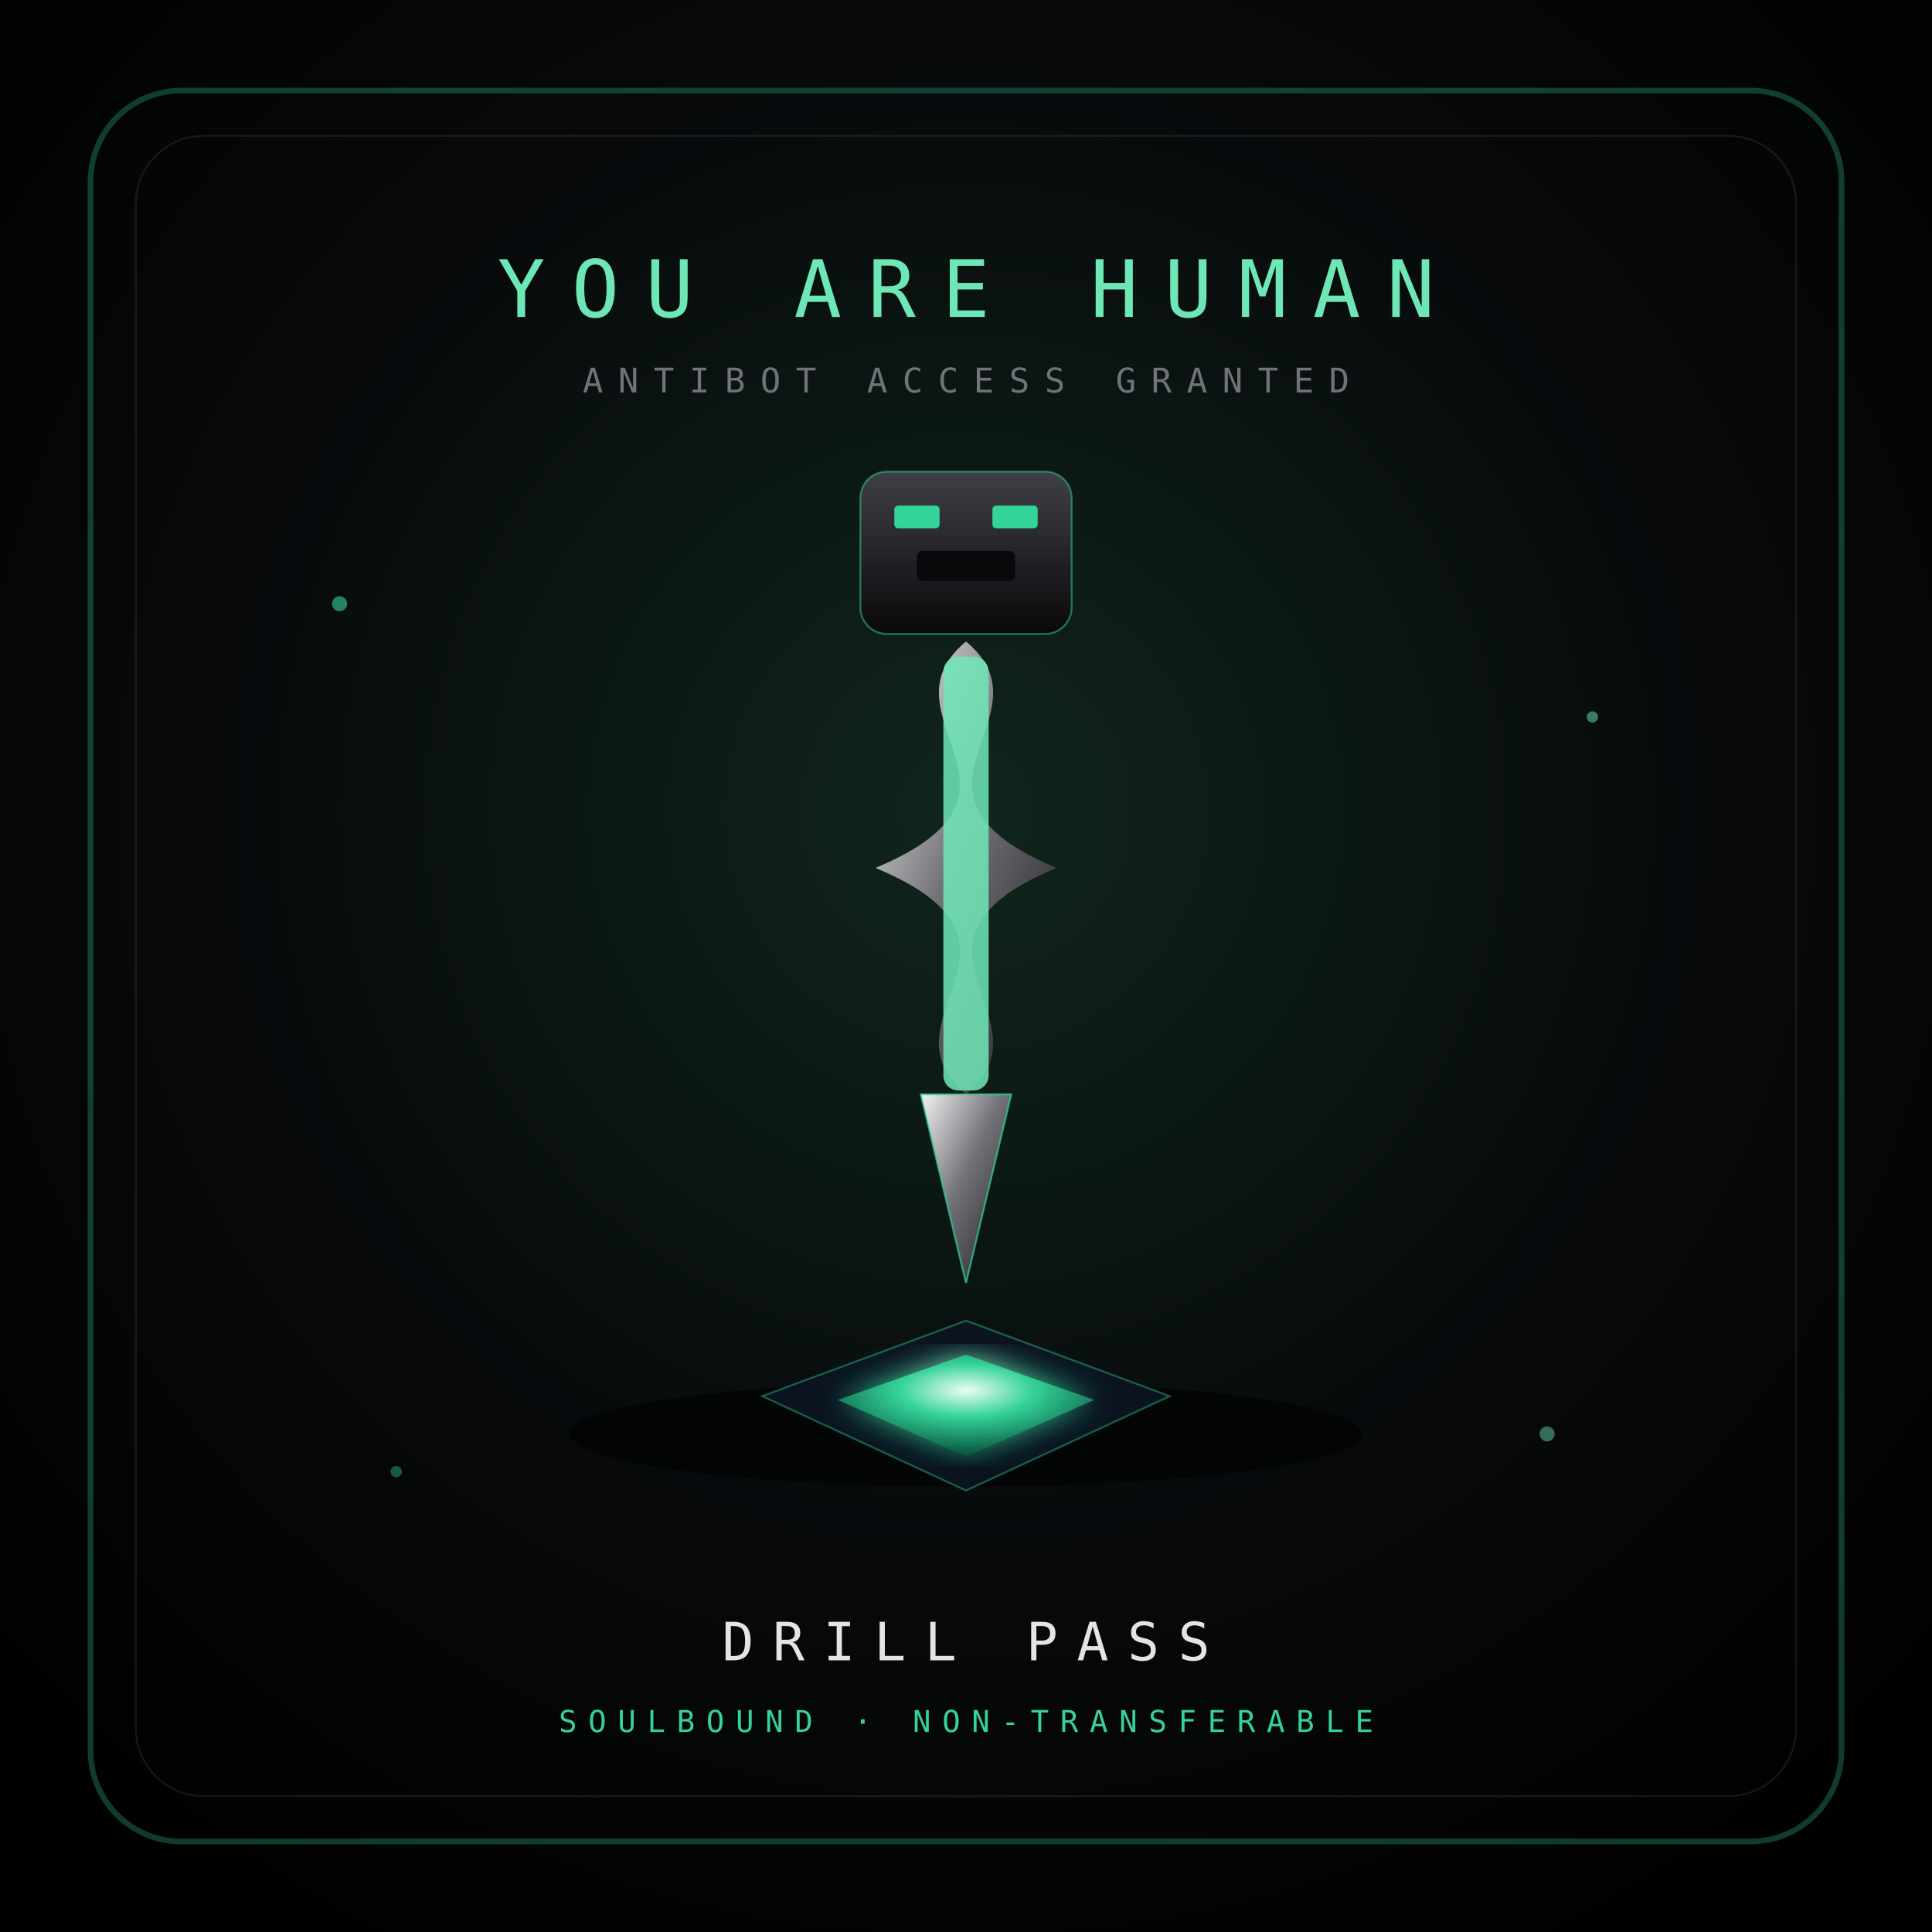
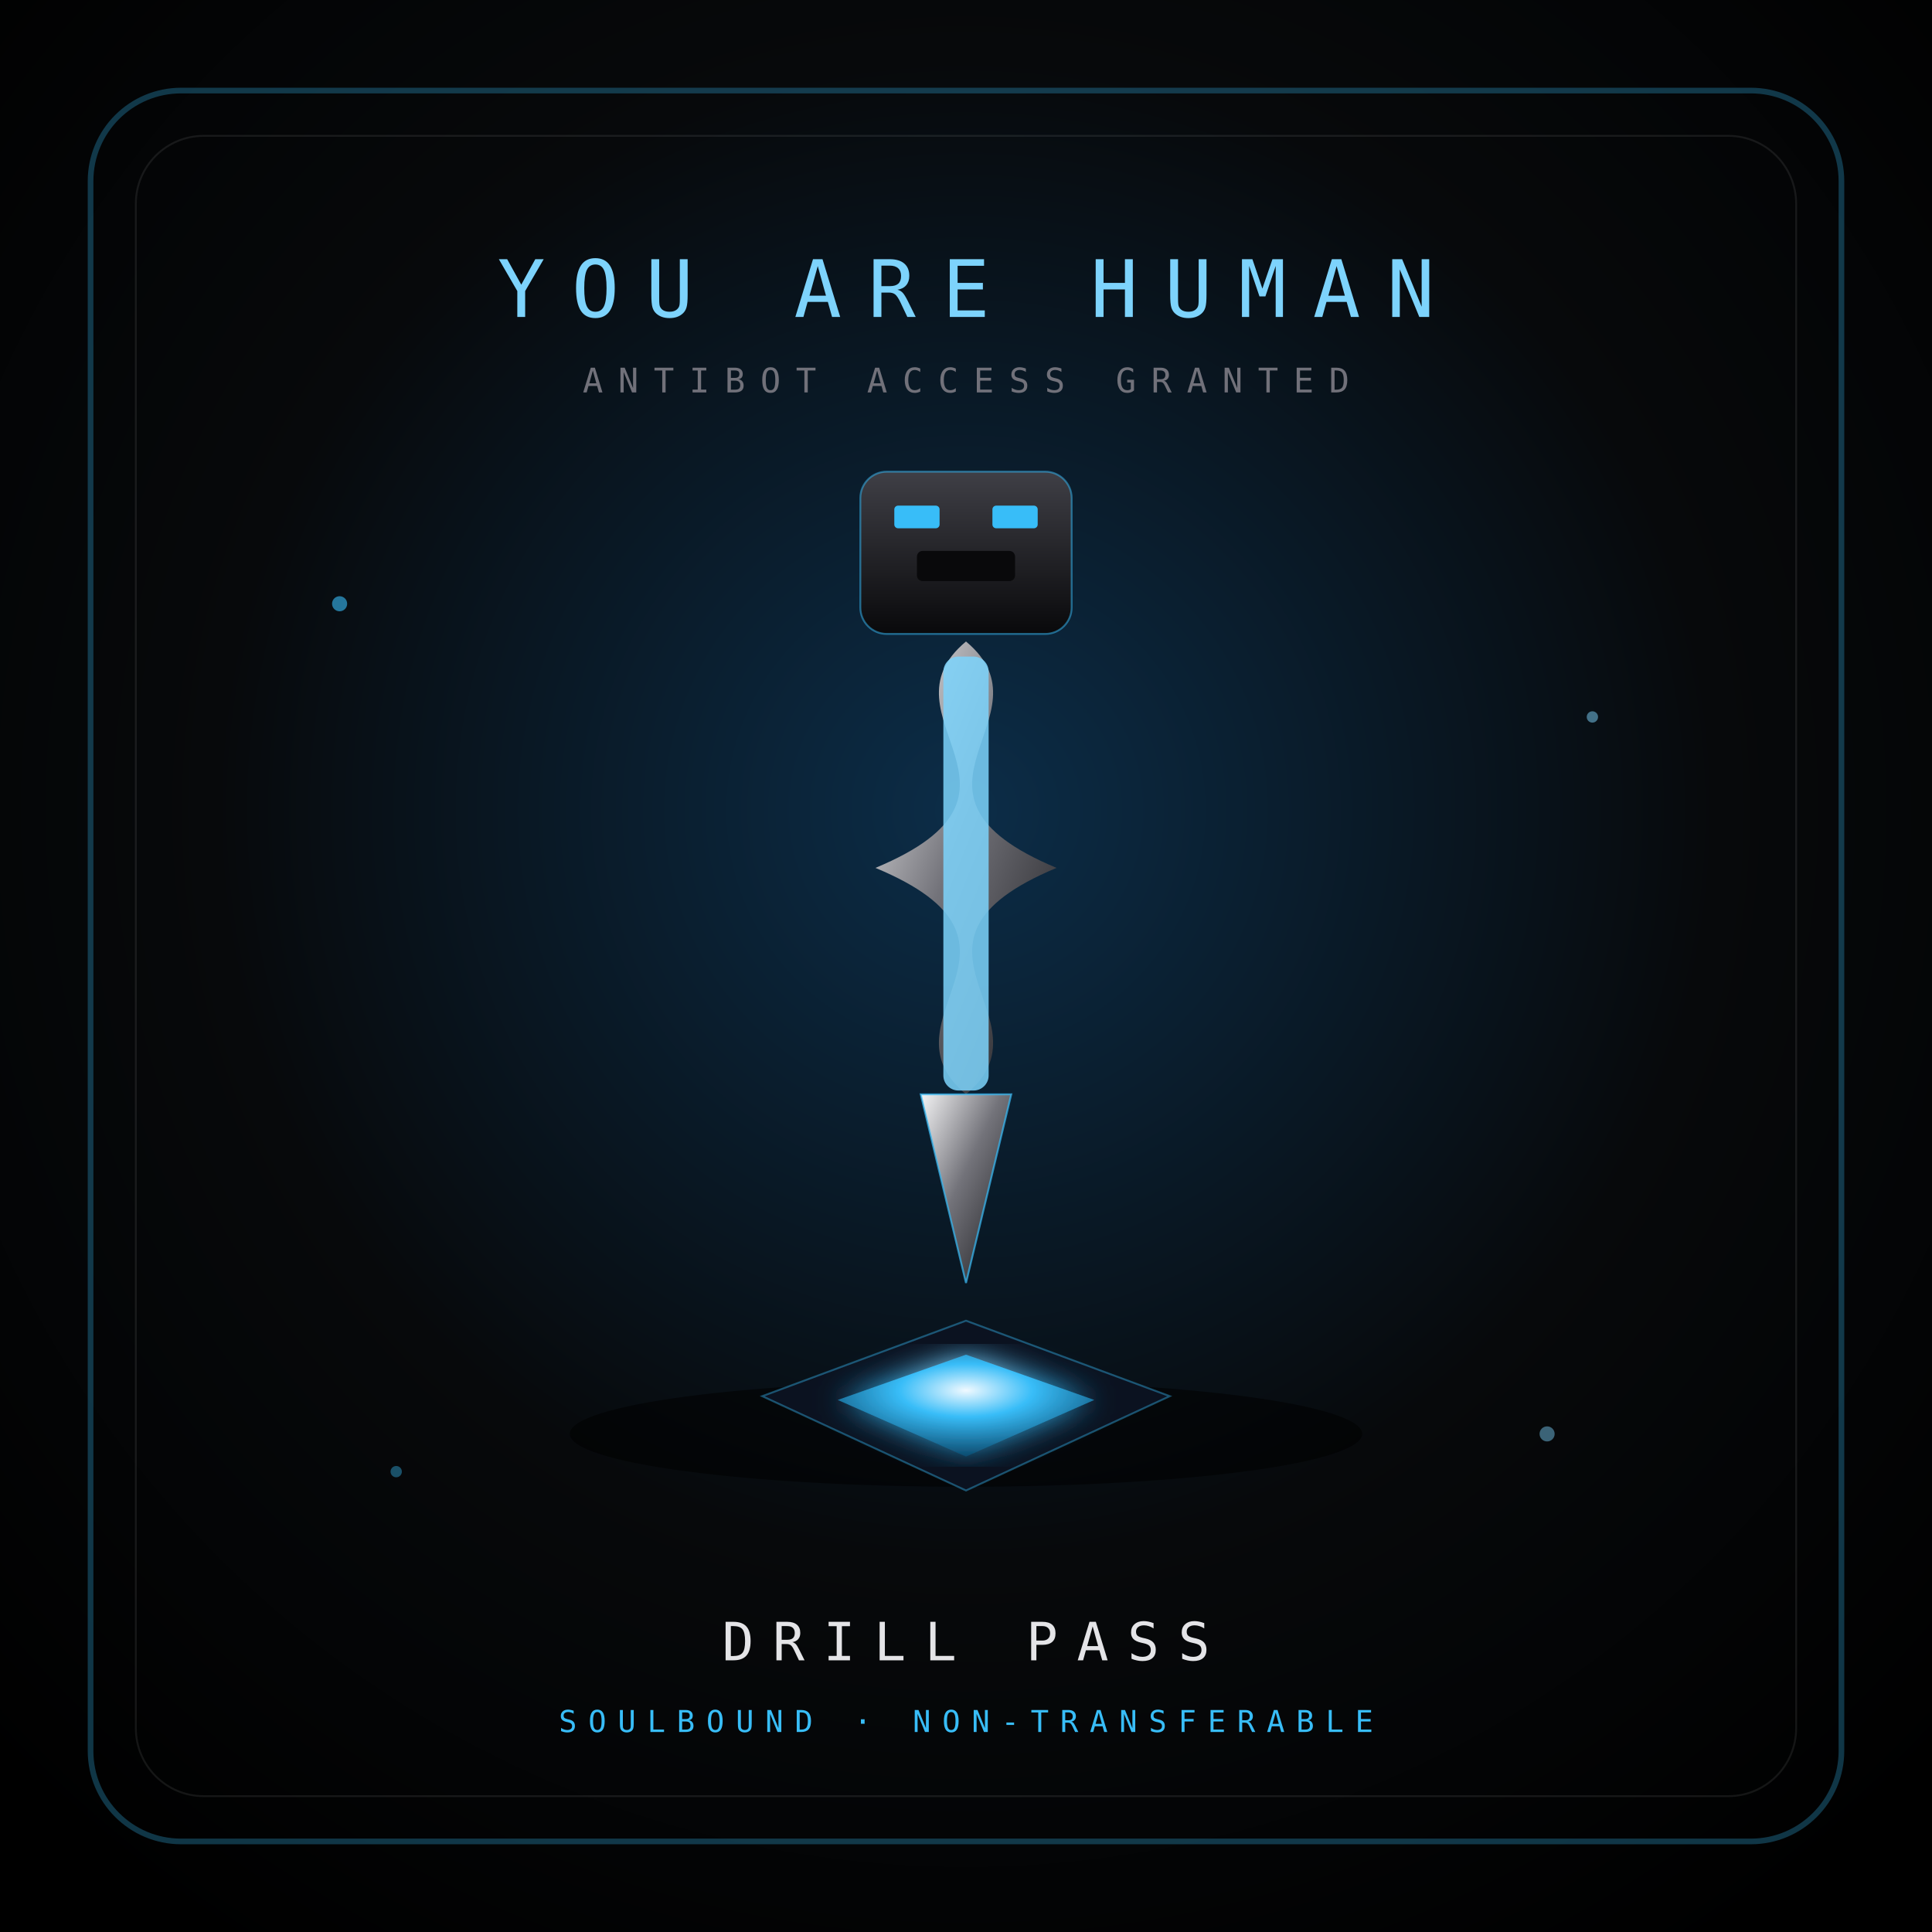
<svg xmlns="http://www.w3.org/2000/svg" viewBox="0 0 1024 1024" width="1024" height="1024">
  <defs>
    <radialGradient id="bg" cx="50%" cy="42%" r="70%">
-       <stop offset="0%" stop-color="#10261c" />
+       <stop offset="0%" stop-color="#0c2d48" />
      <stop offset="55%" stop-color="#07090b" />
      <stop offset="100%" stop-color="#000" />
    </radialGradient>
    <linearGradient id="steel" x1="0" y1="0" x2="1" y2="1">
      <stop offset="0%" stop-color="#f4f4f5" />
      <stop offset="45%" stop-color="#73737a" />
      <stop offset="100%" stop-color="#18181b" />
    </linearGradient>
    <linearGradient id="house" x1="0" y1="0" x2="0" y2="1">
      <stop offset="0%" stop-color="#3f3f46" />
      <stop offset="100%" stop-color="#09090b" />
    </linearGradient>
    <radialGradient id="gem" cx="50%" cy="35%" r="65%">
-       <stop offset="0%" stop-color="#ecfdf5" />
-       <stop offset="40%" stop-color="#34d399" />
-       <stop offset="100%" stop-color="#064e3b" />
+       <stop offset="0%" stop-color="#f0f9ff" />
+       <stop offset="40%" stop-color="#38bdf8" />
+       <stop offset="100%" stop-color="#0c4a6e" />
    </radialGradient>
    <filter id="glow">
      <feGaussianBlur stdDeviation="8" result="b" />
      <feMerge>
        <feMergeNode in="b" />
        <feMergeNode in="SourceGraphic" />
      </feMerge>
    </filter>
  </defs>
  <rect width="1024" height="1024" fill="url(#bg)" />
-   <rect x="48" y="48" width="928" height="928" rx="48" fill="none" stroke="#34d399" stroke-opacity="0.28" stroke-width="3" />
+   <rect x="48" y="48" width="928" height="928" rx="48" fill="none" stroke="#38bdf8" stroke-opacity="0.28" stroke-width="3" />
  <rect x="72" y="72" width="880" height="880" rx="36" fill="none" stroke="#ffffff" stroke-opacity="0.08" />
-   <text x="512" y="168" text-anchor="middle" font-family="ui-monospace, Menlo, Consolas, monospace" font-size="42" letter-spacing="14" fill="#6ee7b7">YOU ARE HUMAN</text>
+   <text x="512" y="168" text-anchor="middle" font-family="ui-monospace, Menlo, Consolas, monospace" font-size="42" letter-spacing="14" fill="#7dd3fc">YOU ARE HUMAN</text>
  <text x="512" y="208" text-anchor="middle" font-family="ui-monospace, Menlo, Consolas, monospace" font-size="18" letter-spacing="8" fill="#71717a">ANTIBOT ACCESS GRANTED</text>
  <ellipse cx="512" cy="760" rx="210" ry="28" fill="#000" opacity="0.55" />
-   <polygon points="512,700 620,740 512,790 404,740" fill="#0b1220" stroke="#34d399" stroke-opacity="0.4" />
+   <polygon points="512,700 620,740 512,790 404,740" fill="#0b1220" stroke="#38bdf8" stroke-opacity="0.4" />
  <polygon points="512,718 580,742 512,772 444,742" fill="url(#gem)" filter="url(#glow)" />
-   <rect x="456" y="250" width="112" height="86" rx="14" fill="url(#house)" stroke="#34d399" stroke-opacity="0.5" />
-   <rect x="474" y="268" width="24" height="12" rx="2" fill="#34d399" />
-   <rect x="526" y="268" width="24" height="12" rx="2" fill="#34d399" />
+   <rect x="456" y="250" width="112" height="86" rx="14" fill="url(#house)" stroke="#38bdf8" stroke-opacity="0.5" />
+   <rect x="474" y="268" width="24" height="12" rx="2" fill="#38bdf8" />
+   <rect x="526" y="268" width="24" height="12" rx="2" fill="#38bdf8" />
  <rect x="486" y="292" width="52" height="16" rx="3" fill="#09090b" />
  <path d="M512 340 C560 380 464 420 560 460 C464 500 560 540 512 580 C464 540 560 500 464 460 C560 420 464 380 512 340Z" fill="url(#steel)" />
-   <rect x="500" y="348" width="24" height="230" rx="8" fill="#6ee7b7" opacity="0.85" />
-   <path d="M488 580 L536 580 L512 680 Z" fill="url(#steel)" stroke="#34d399" stroke-opacity="0.7" />
-   <circle cx="180" cy="320" r="4" fill="#34d399" opacity="0.6" />
-   <circle cx="844" cy="380" r="3" fill="#6ee7b7" opacity="0.5" />
-   <circle cx="210" cy="780" r="3" fill="#34d399" opacity="0.4" />
-   <circle cx="820" cy="760" r="4" fill="#6ee7b7" opacity="0.45" />
+   <rect x="500" y="348" width="24" height="230" rx="8" fill="#7dd3fc" opacity="0.85" />
+   <path d="M488 580 L536 580 L512 680 Z" fill="url(#steel)" stroke="#38bdf8" stroke-opacity="0.7" />
+   <circle cx="180" cy="320" r="4" fill="#38bdf8" opacity="0.6" />
+   <circle cx="844" cy="380" r="3" fill="#7dd3fc" opacity="0.5" />
+   <circle cx="210" cy="780" r="3" fill="#38bdf8" opacity="0.4" />
+   <circle cx="820" cy="760" r="4" fill="#7dd3fc" opacity="0.45" />
  <text x="512" y="880" text-anchor="middle" font-family="ui-monospace, Menlo, Consolas, monospace" font-size="28" letter-spacing="10" fill="#e4e4e7">DRILL PASS</text>
-   <text x="512" y="918" text-anchor="middle" font-family="ui-monospace, Menlo, Consolas, monospace" font-size="16" letter-spacing="6" fill="#34d399">SOULBOUND · NON-TRANSFERABLE</text>
+   <text x="512" y="918" text-anchor="middle" font-family="ui-monospace, Menlo, Consolas, monospace" font-size="16" letter-spacing="6" fill="#38bdf8">SOULBOUND · NON-TRANSFERABLE</text>
</svg>
